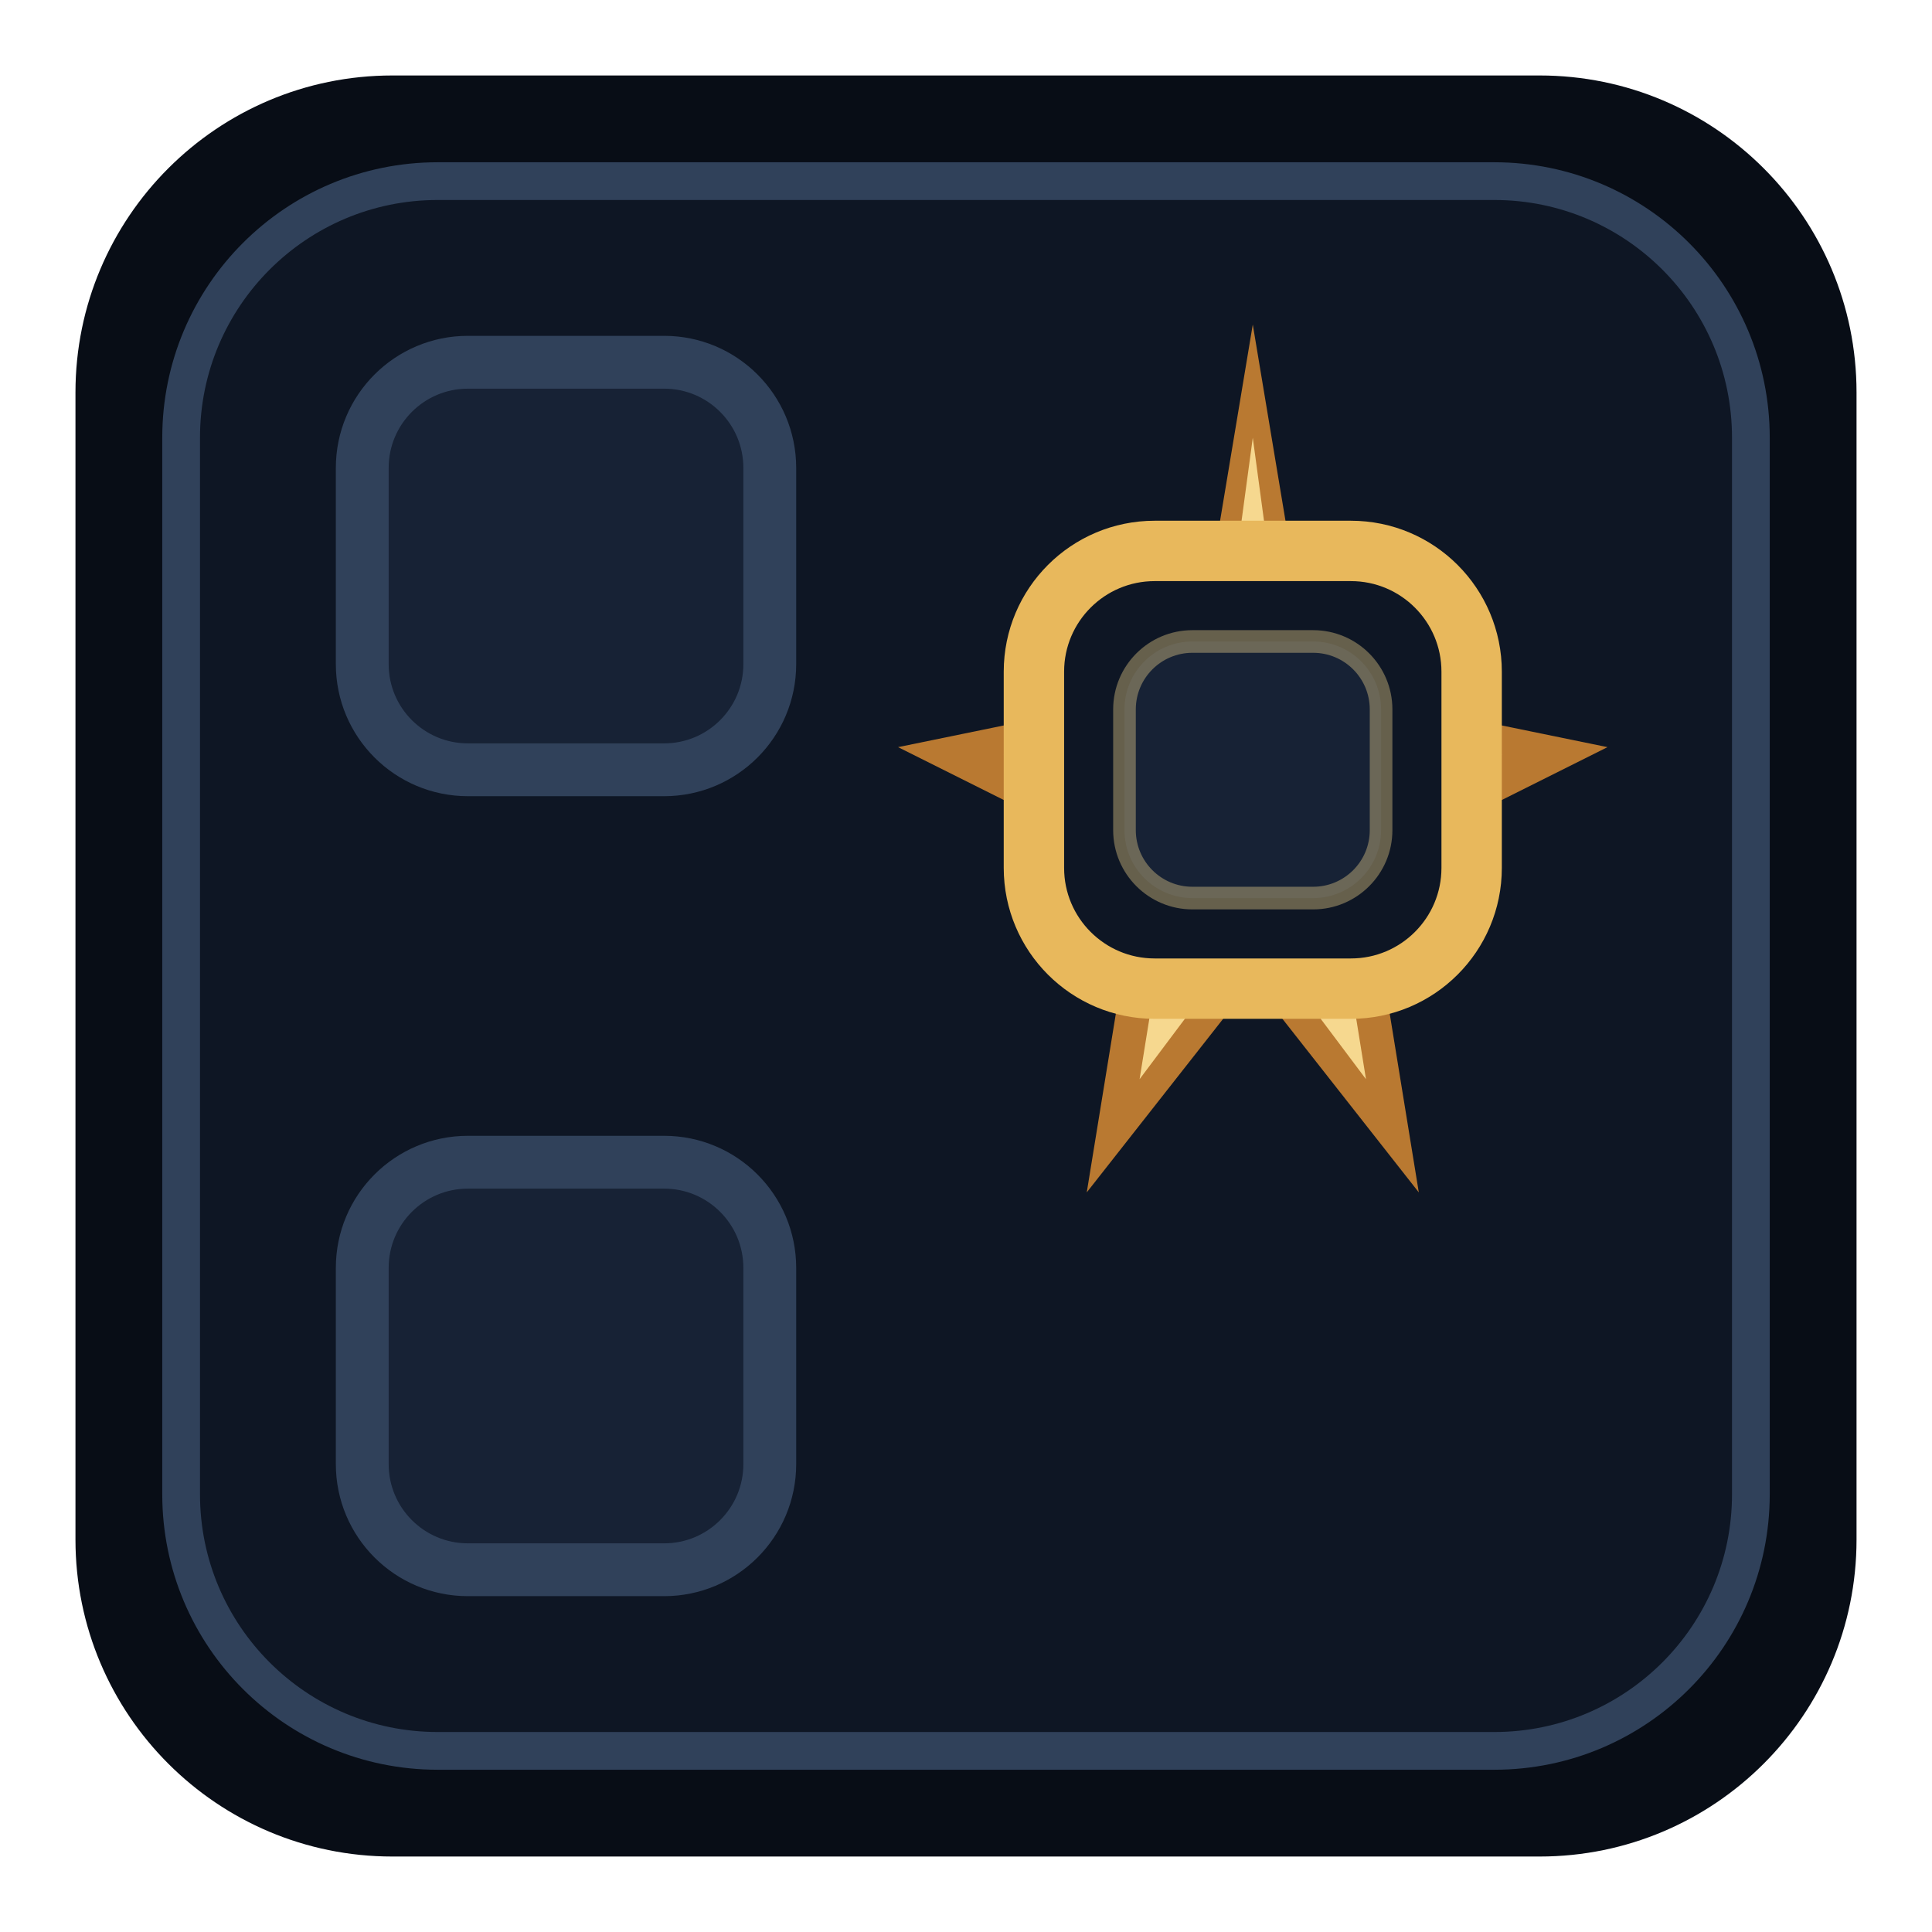
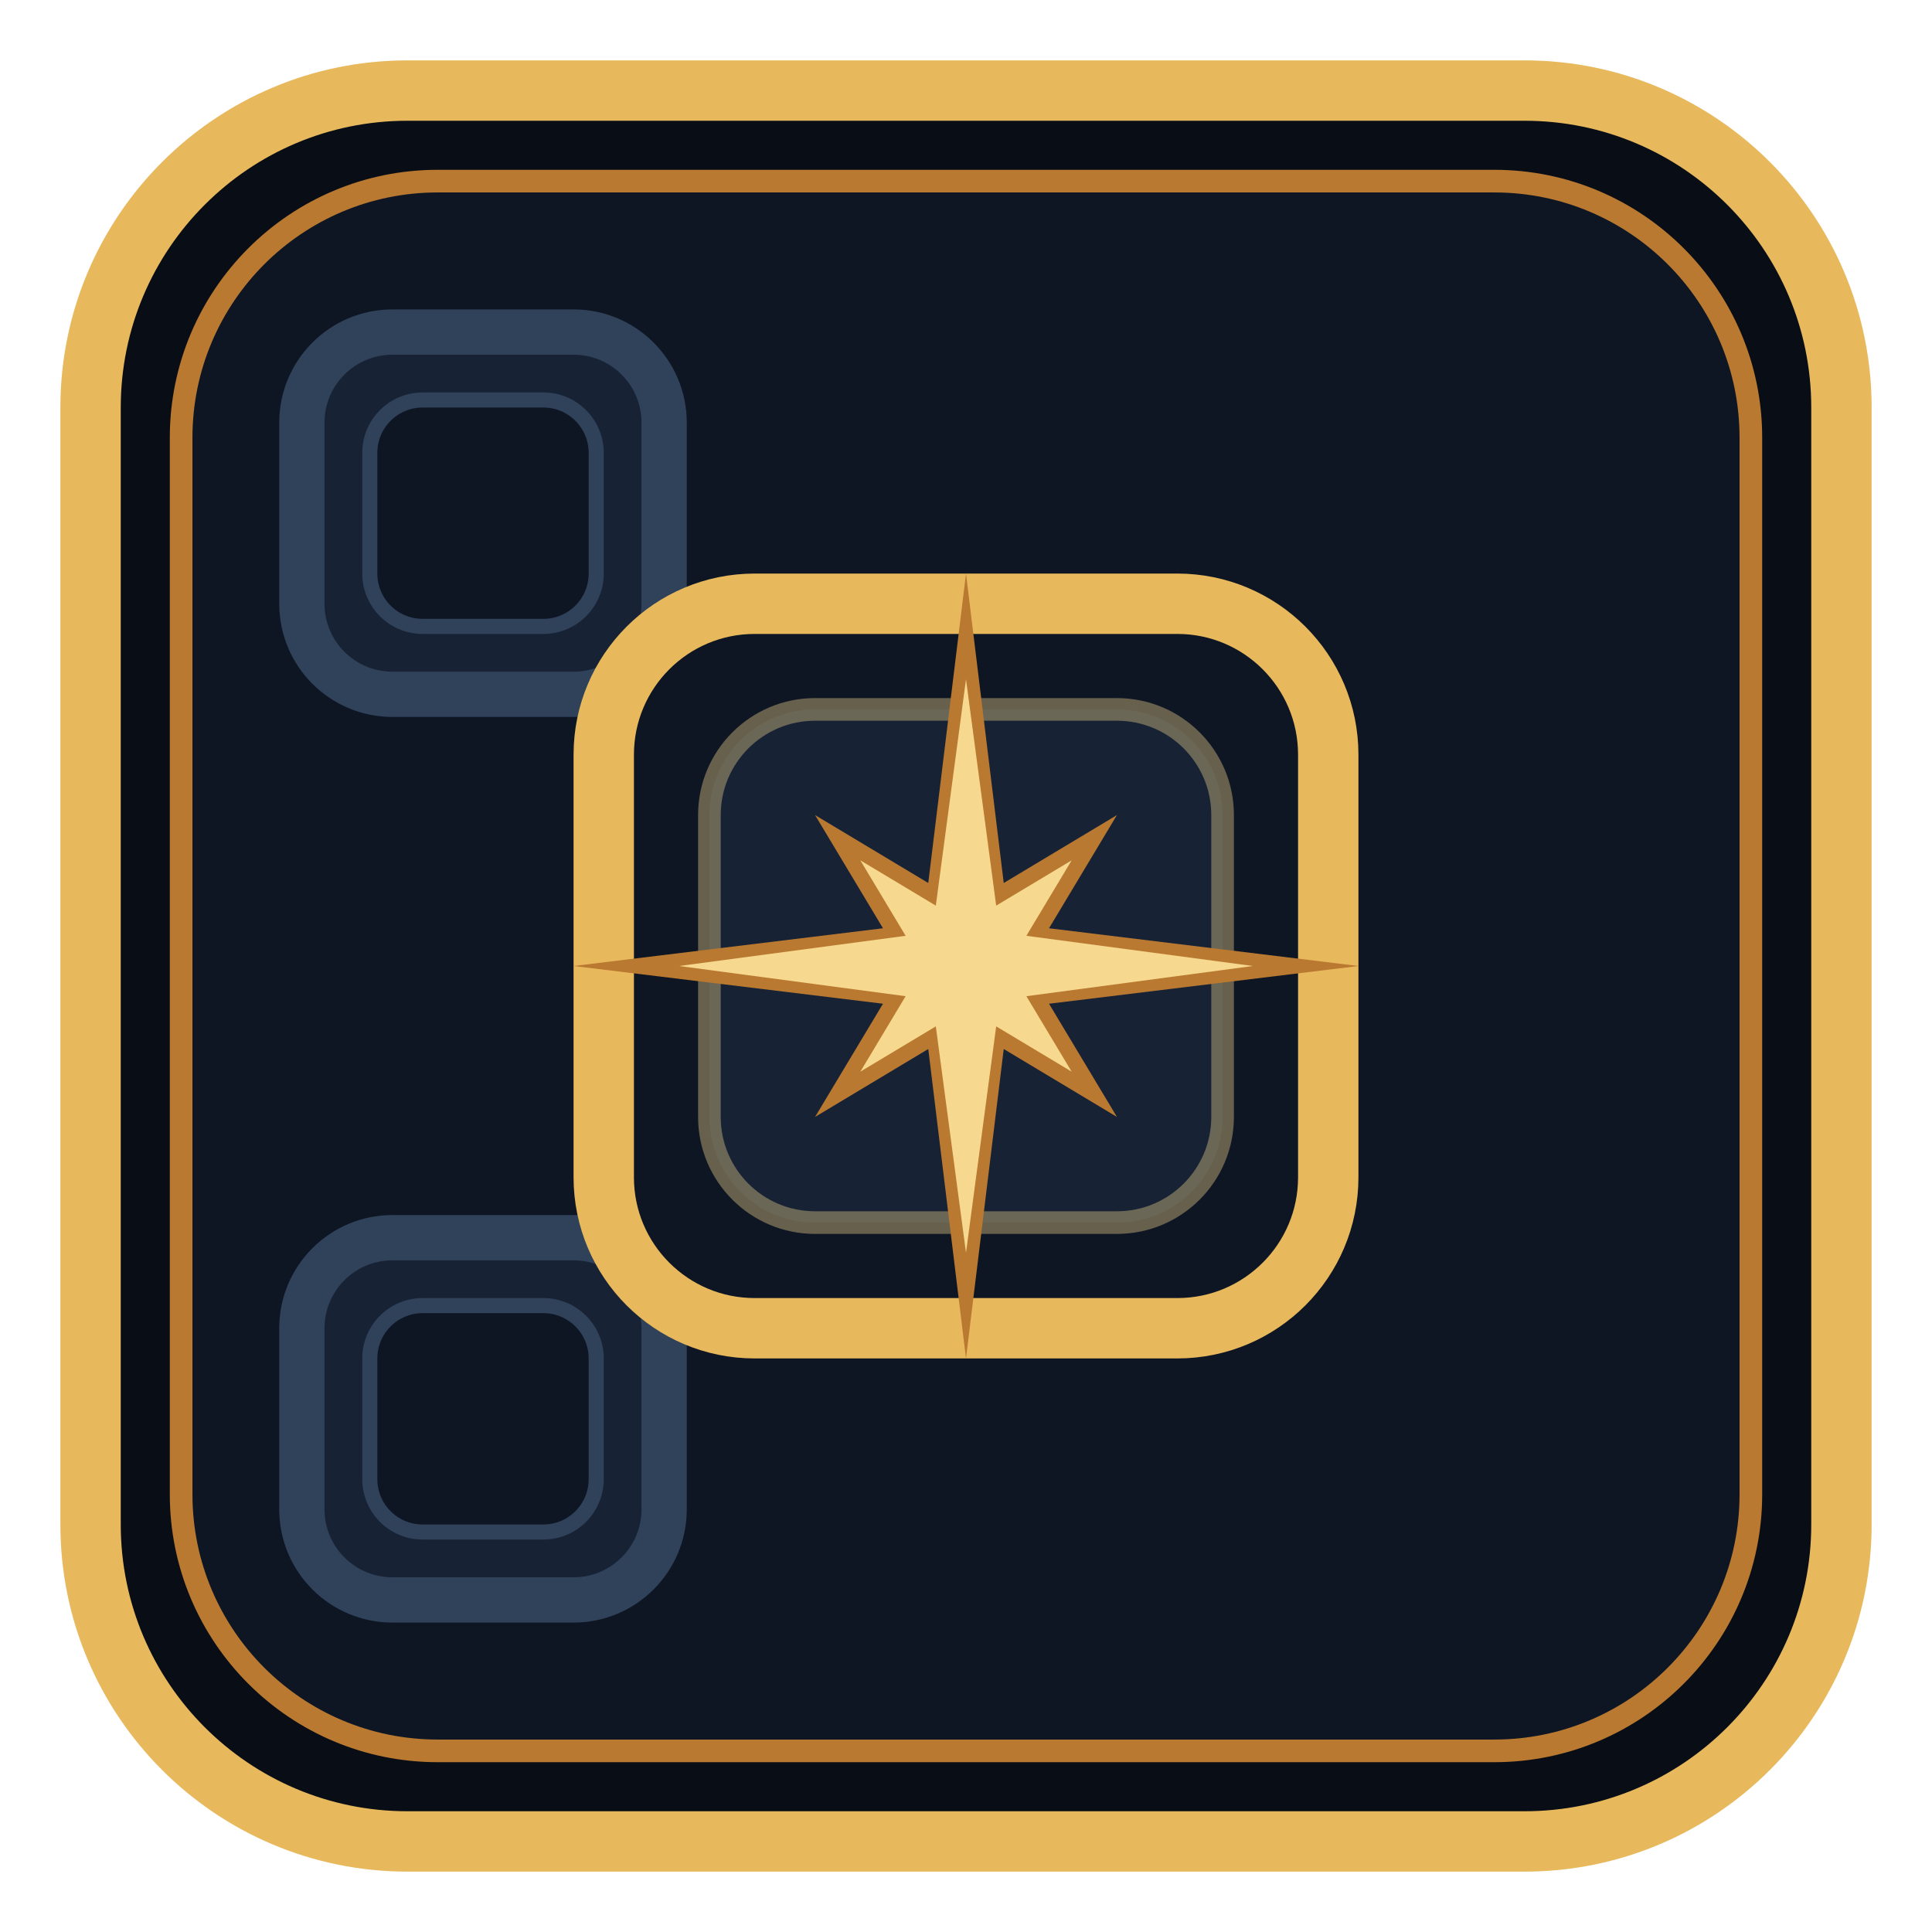
<svg xmlns="http://www.w3.org/2000/svg" viewBox="0 0 256 256">
-   <rect x="10" y="10" width="236" height="236" rx="42" fill="#080D16" />
-   <rect x="24" y="24" width="208" height="208" rx="34" fill="#0E1624" stroke="#30415A" stroke-width="5" />
-   <rect data-role="candidate-token" x="48" y="48" width="54" height="54" rx="14" fill="#172235" stroke="#30415A" stroke-width="7" />
-   <rect data-role="candidate-token" x="48" y="154" width="54" height="54" rx="14" fill="#172235" stroke="#30415A" stroke-width="7" />
-   <path data-role="selector-spark" d="M166 43 L174 91 L213 99 L181 115 L188 158 L166 130 L144 158 L151 115 L119 99 L158 91 Z" fill="#B97931" />
-   <path d="M166 58 L171 95 L199 100 L176 112 L181 143 L166 123 L151 143 L156 112 L133 100 L161 95 Z" fill="#F6D88F" />
-   <rect data-role="candidate-token" x="137" y="73" width="58" height="58" rx="16" fill="#0E1624" stroke="#E8B85C" stroke-width="8" />
-   <rect x="149" y="85" width="34" height="34" rx="9" fill="#172235" stroke="#F6D88F" stroke-opacity=".38" stroke-width="3" />
+   <rect x="12" y="12" width="232" height="232" rx="42" fill="#080D16" stroke="#E8B85C" stroke-width="8" />
+   <rect x="24" y="24" width="208" height="208" rx="34" fill="#0E1624" stroke="#B97931" stroke-width="3" />
+   <rect data-role="candidate-token" x="40" y="44" width="48" height="48" rx="12" fill="#172235" stroke="#30415A" stroke-width="6" />
+   <rect x="49" y="53" width="30" height="30" rx="7" fill="#0E1624" stroke="#30415A" stroke-width="2" />
+   <rect data-role="candidate-token" x="40" y="164" width="48" height="48" rx="12" fill="#172235" stroke="#30415A" stroke-width="6" />
+   <rect x="49" y="173" width="30" height="30" rx="7" fill="#0E1624" stroke="#30415A" stroke-width="2" />
+   <rect data-role="candidate-token" x="80" y="80" width="96" height="96" rx="20" fill="#0E1624" stroke="#E8B85C" stroke-width="8" />
+   <rect x="94" y="94" width="68" height="68" rx="14" fill="#172235" stroke="#F6D88F" stroke-opacity=".38" stroke-width="3" />
+   <path data-role="selector-spark" d="M128 76 L133 117 L148 108 L139 123 L180 128 L139 133 L148 148 L133 139 L128 180 L123 139 L108 148 L117 133 L76 128 L117 123 L108 108 L123 117 Z" fill="#B97931" />
+   <path d="M128 90 L132 120 L142 114 L136 124 L166 128 L136 132 L142 142 L132 136 L128 166 L124 136 L114 142 L120 132 L90 128 L120 124 L114 114 L124 120 Z" fill="#F6D88F" />
</svg>
